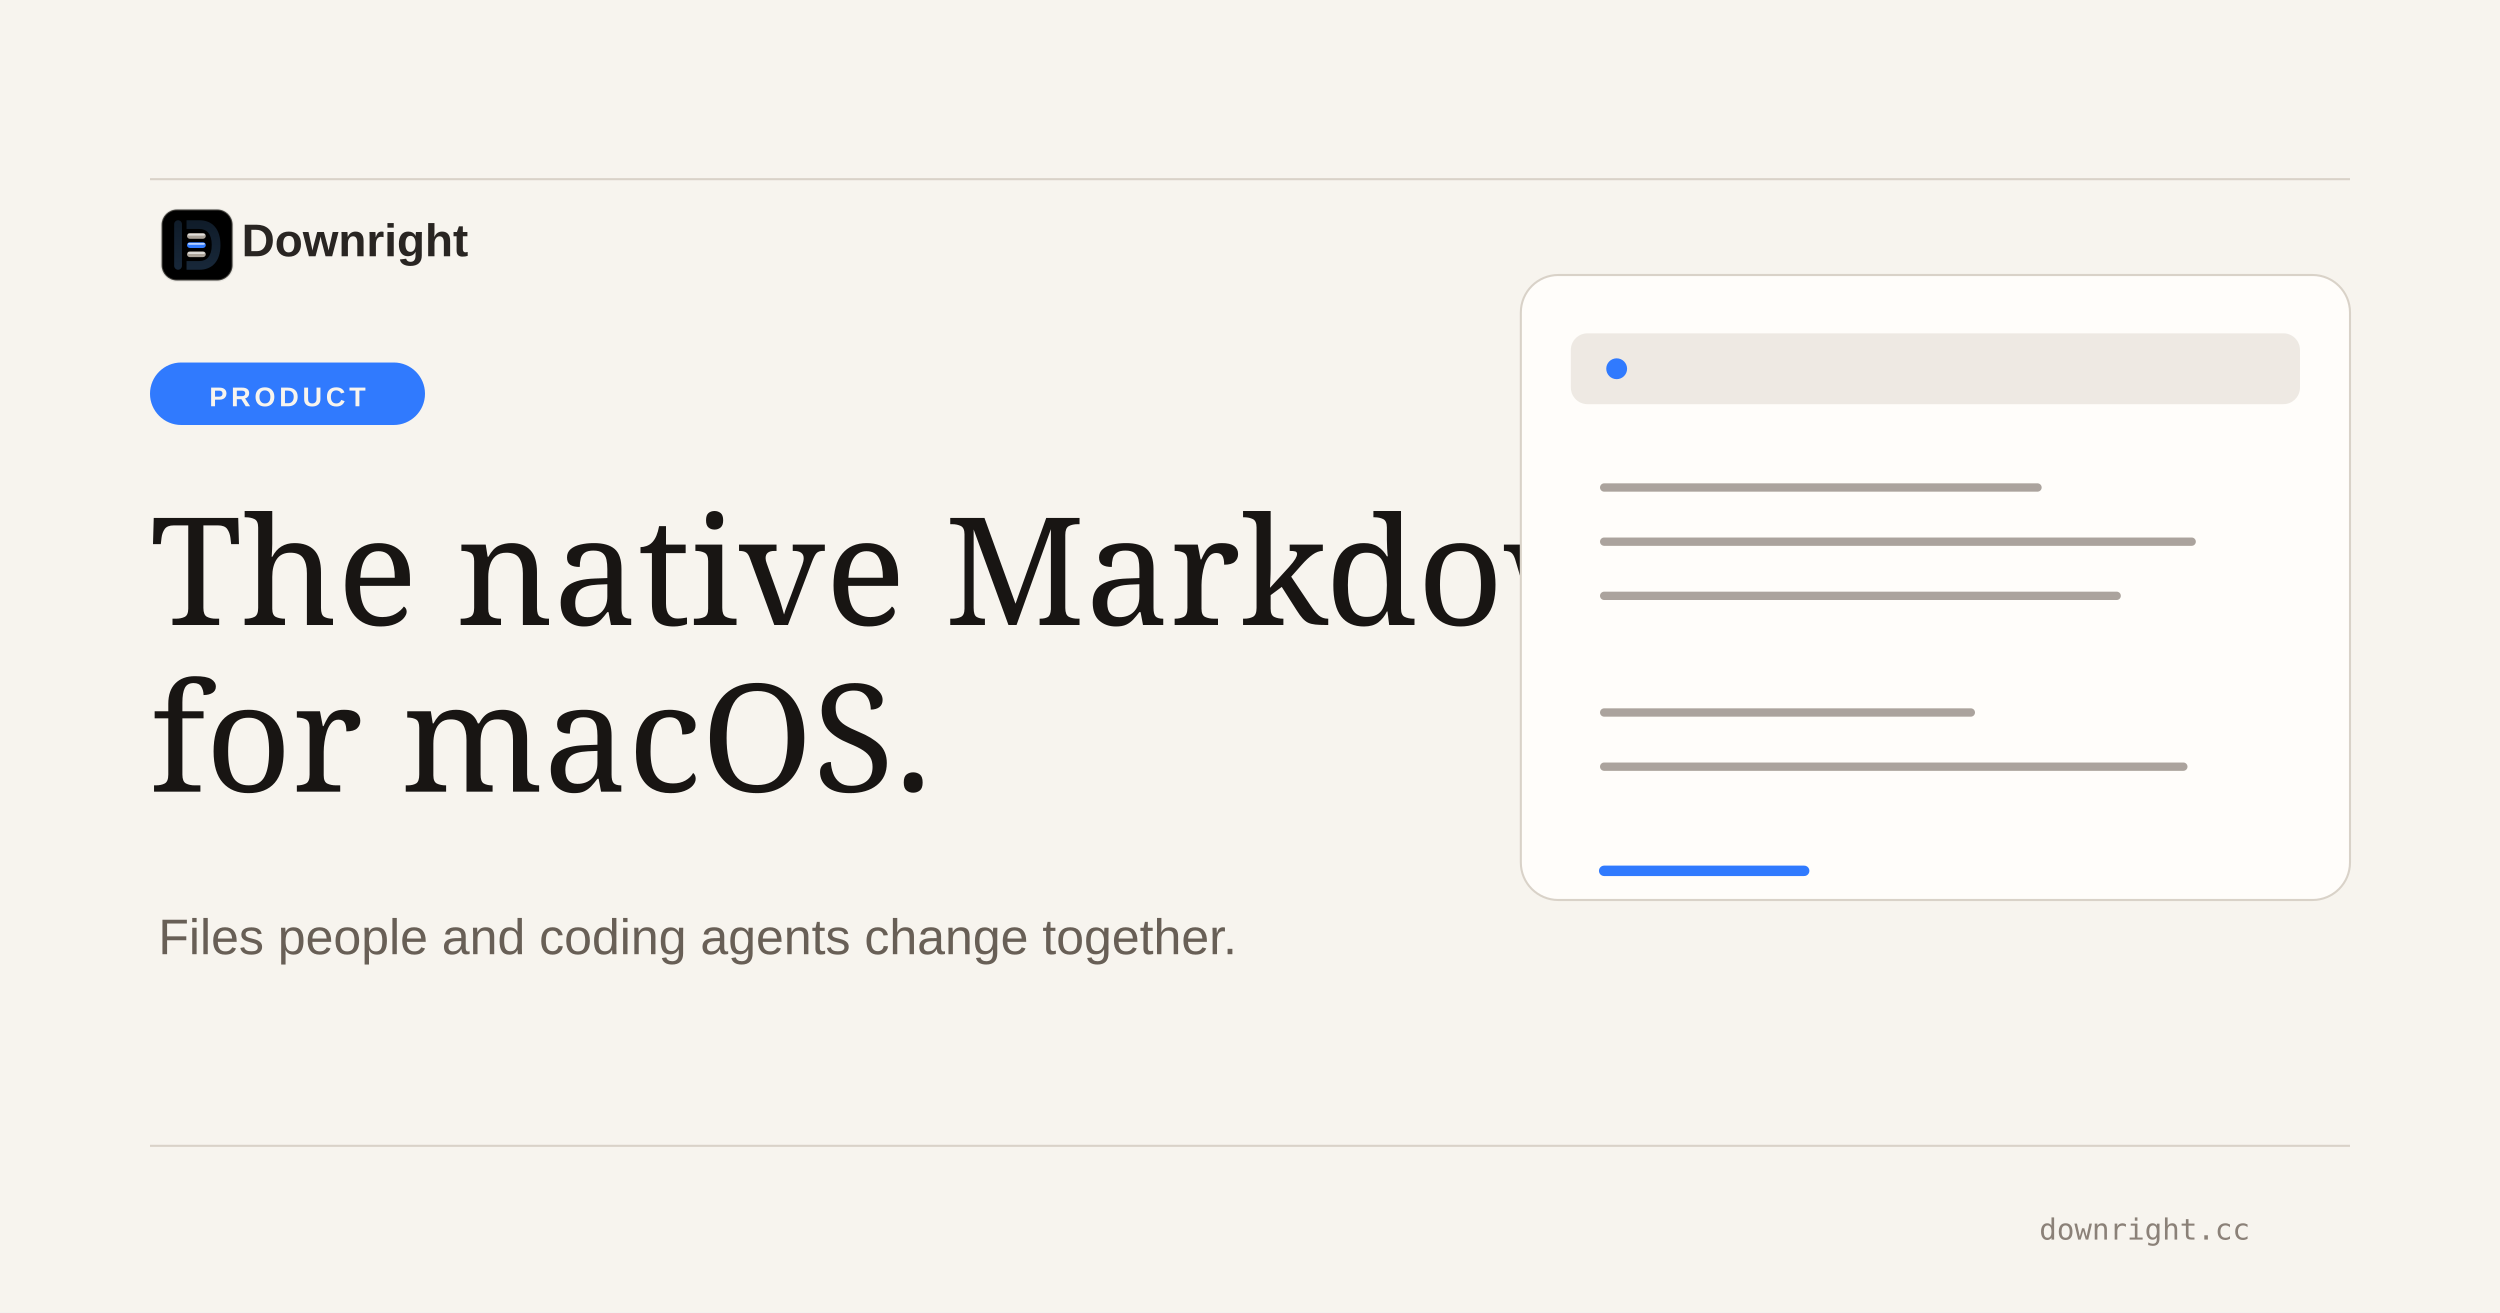
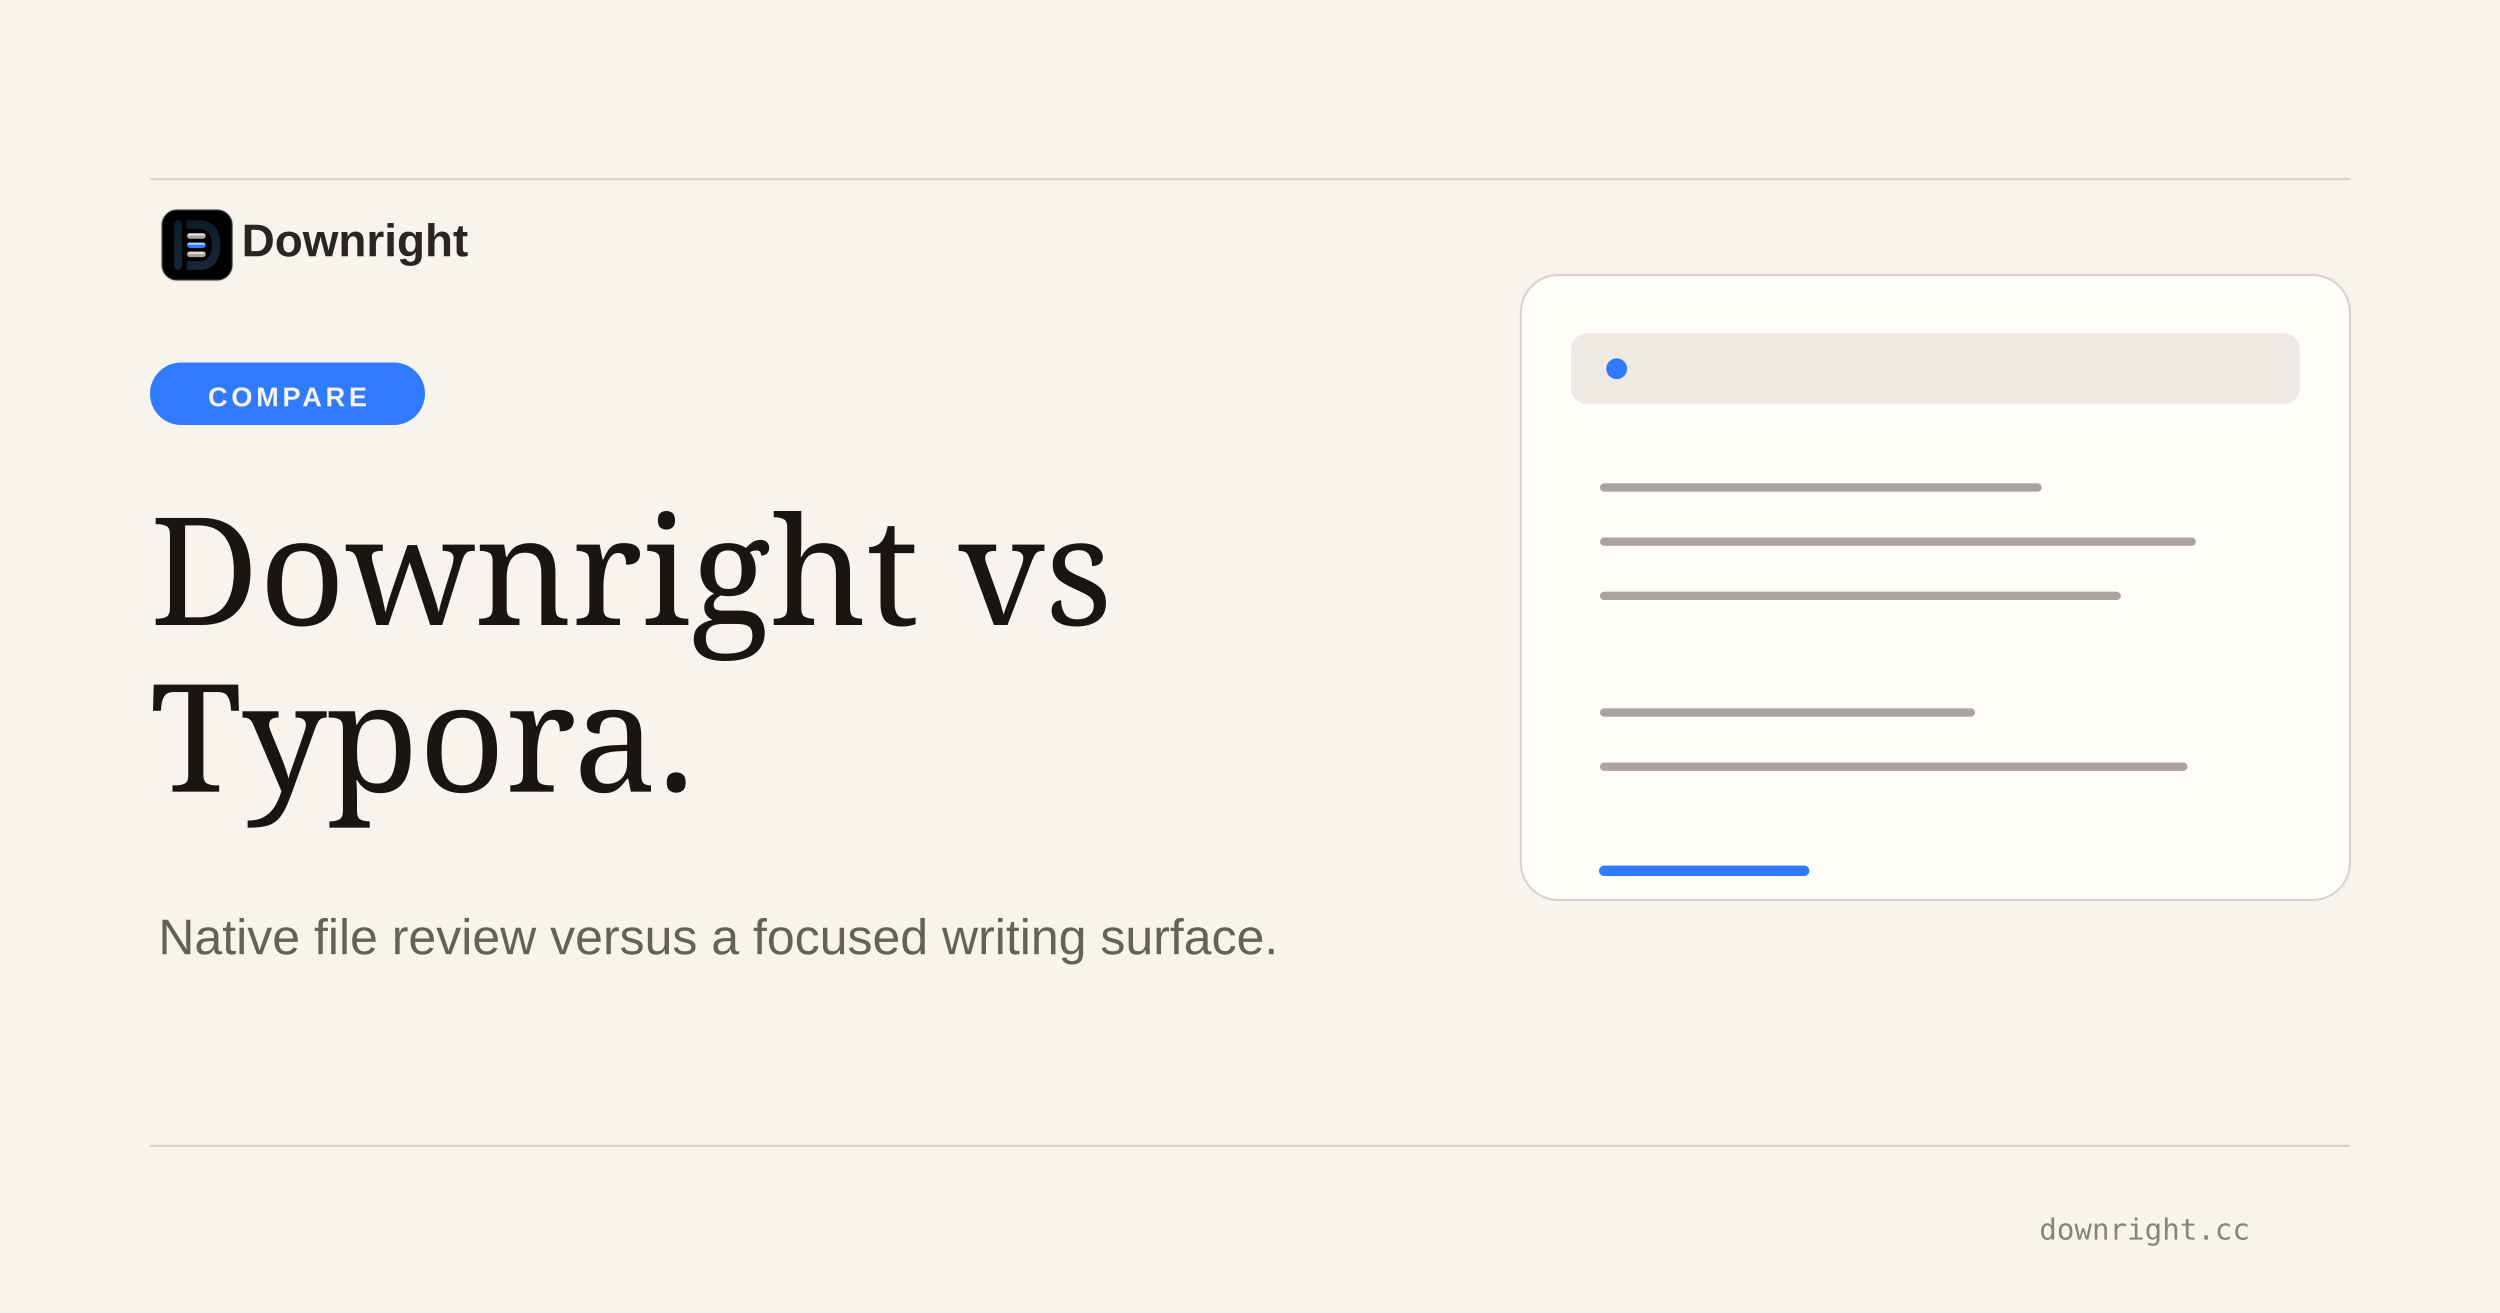
<svg xmlns="http://www.w3.org/2000/svg" width="1200" height="630" viewBox="0 0 1200 630">
  <rect width="1200" height="630" fill="#f7f4ee" />
  <path d="M72 86h1056M72 550h1056" stroke="#d9d2c8" />
  <g transform="translate(77 100) scale(1.1)">
    <defs>
      <linearGradient id="fav-tile" x1="16" y1="0" x2="16" y2="32" gradientUnits="userSpaceOnUse">
        <stop offset="0%" stop-color="#f8f5ee" />
        <stop offset="100%" stop-color="#e3ded5" />
      </linearGradient>
      <linearGradient id="fav-groove" x1="16" y1="4" x2="16" y2="28" gradientUnits="userSpaceOnUse">
        <stop offset="0%" stop-color="#0f1b28" />
        <stop offset="100%" stop-color="#18283a" />
      </linearGradient>
    </defs>
    <style>
    .fav-accent { fill: #307afe; }
    @media (prefers-color-scheme: dark) {
      .fav-accent { fill: #6ea8ff; }
    }
  </style>
    <rect width="32" height="32" rx="7.2" fill="url(#fav-tile)" />
    <rect x="0.5" y="0.5" width="31" height="31" rx="6.7" stroke="#ffffff" stroke-opacity="0.95" stroke-width="0.9" />
    <rect x="0.5" y="0.5" width="31" height="31" rx="6.7" stroke="#c4bcaf" stroke-opacity="0.35" stroke-width="0.9" />
    <rect x="6" y="5.2" width="3.4" height="21.6" rx="1.7" fill="url(#fav-groove)" />
    <path d="M11.4 5.2h5.6c5.5 0 9.2 3.6 9.2 10.8s-3.7 10.8-9.2 10.8h-5.6v-3.8h5.6c3.2 0 5.4-2.1 5.4-7s-2.2-7-5.4-7h-5.6V5.2Z" fill="url(#fav-groove)" />
    <rect x="11.6" y="10.8" width="8.2" height="2.5" rx="1.25" fill="#aba399" />
    <rect x="12" y="11.1" width="7.4" height="0.8" rx="0.4" fill="#ffffff" fill-opacity="0.65" />
    <rect class="fav-accent" x="11.6" y="14.8" width="8.2" height="2.5" rx="1.25" />
    <rect x="12" y="15.1" width="7.4" height="0.8" rx="0.4" fill="#ffffff" fill-opacity="0.65" />
    <rect x="11.6" y="18.8" width="8.2" height="2.5" rx="1.25" fill="#aba399" />
    <rect x="12" y="19.1" width="7.4" height="0.8" rx="0.4" fill="#ffffff" fill-opacity="0.65" />
  </g>
  <text x="116" y="123" fill="#292522" font-family="Arial,sans-serif" font-size="22" font-weight="700">Downright</text>
  <rect x="72" y="174" width="132" height="30" rx="15" fill="#307afe" />
-   <text x="138" y="195" fill="#f7f4ee" font-family="Arial,sans-serif" font-size="13" font-weight="700" text-anchor="middle" letter-spacing="1.8">PRODUCT</text>
-   <text x="72" y="300" fill="#181513" font-family="Georgia,serif" font-size="72">The native Markdown app</text>
-   <text x="72" y="380" fill="#181513" font-family="Georgia,serif" font-size="72">for macOS.</text>
-   <text x="76" y="458" fill="#685f56" font-family="Arial,sans-serif" font-size="24">Files people and coding agents change together.</text>
+   <text x="138" y="195" fill="#f7f4ee" font-family="Arial,sans-serif" font-size="13" font-weight="700" text-anchor="middle" letter-spacing="1.8">COMPARE</text>
+   <text x="72" y="300" fill="#181513" font-family="Georgia,serif" font-size="72">Downright vs</text>
+   <text x="72" y="380" fill="#181513" font-family="Georgia,serif" font-size="72">Typora.</text>
+   <text x="76" y="458" fill="#685f56" font-family="Arial,sans-serif" font-size="24">Native file review versus a focused writing surface.</text>
  <rect x="730" y="132" width="398" height="300" rx="18" fill="#fffdfa" stroke="#d9d2c8" />
  <rect x="754" y="160" width="350" height="34" rx="8" fill="#d9d2c8" opacity=".46" />
  <circle cx="776" cy="177" r="5" fill="#307afe" />
  <path d="M770 234h208M770 260h282M770 286h246M770 342h176M770 368h278" stroke="#8b8178" stroke-width="4" stroke-linecap="round" opacity=".72" />
  <path d="M770 418h96" stroke="#307afe" stroke-width="5" stroke-linecap="round" />
  <text x="1080" y="595" fill="#8b8178" font-family="monospace" font-size="14" text-anchor="end">downright.cc</text>
</svg>
